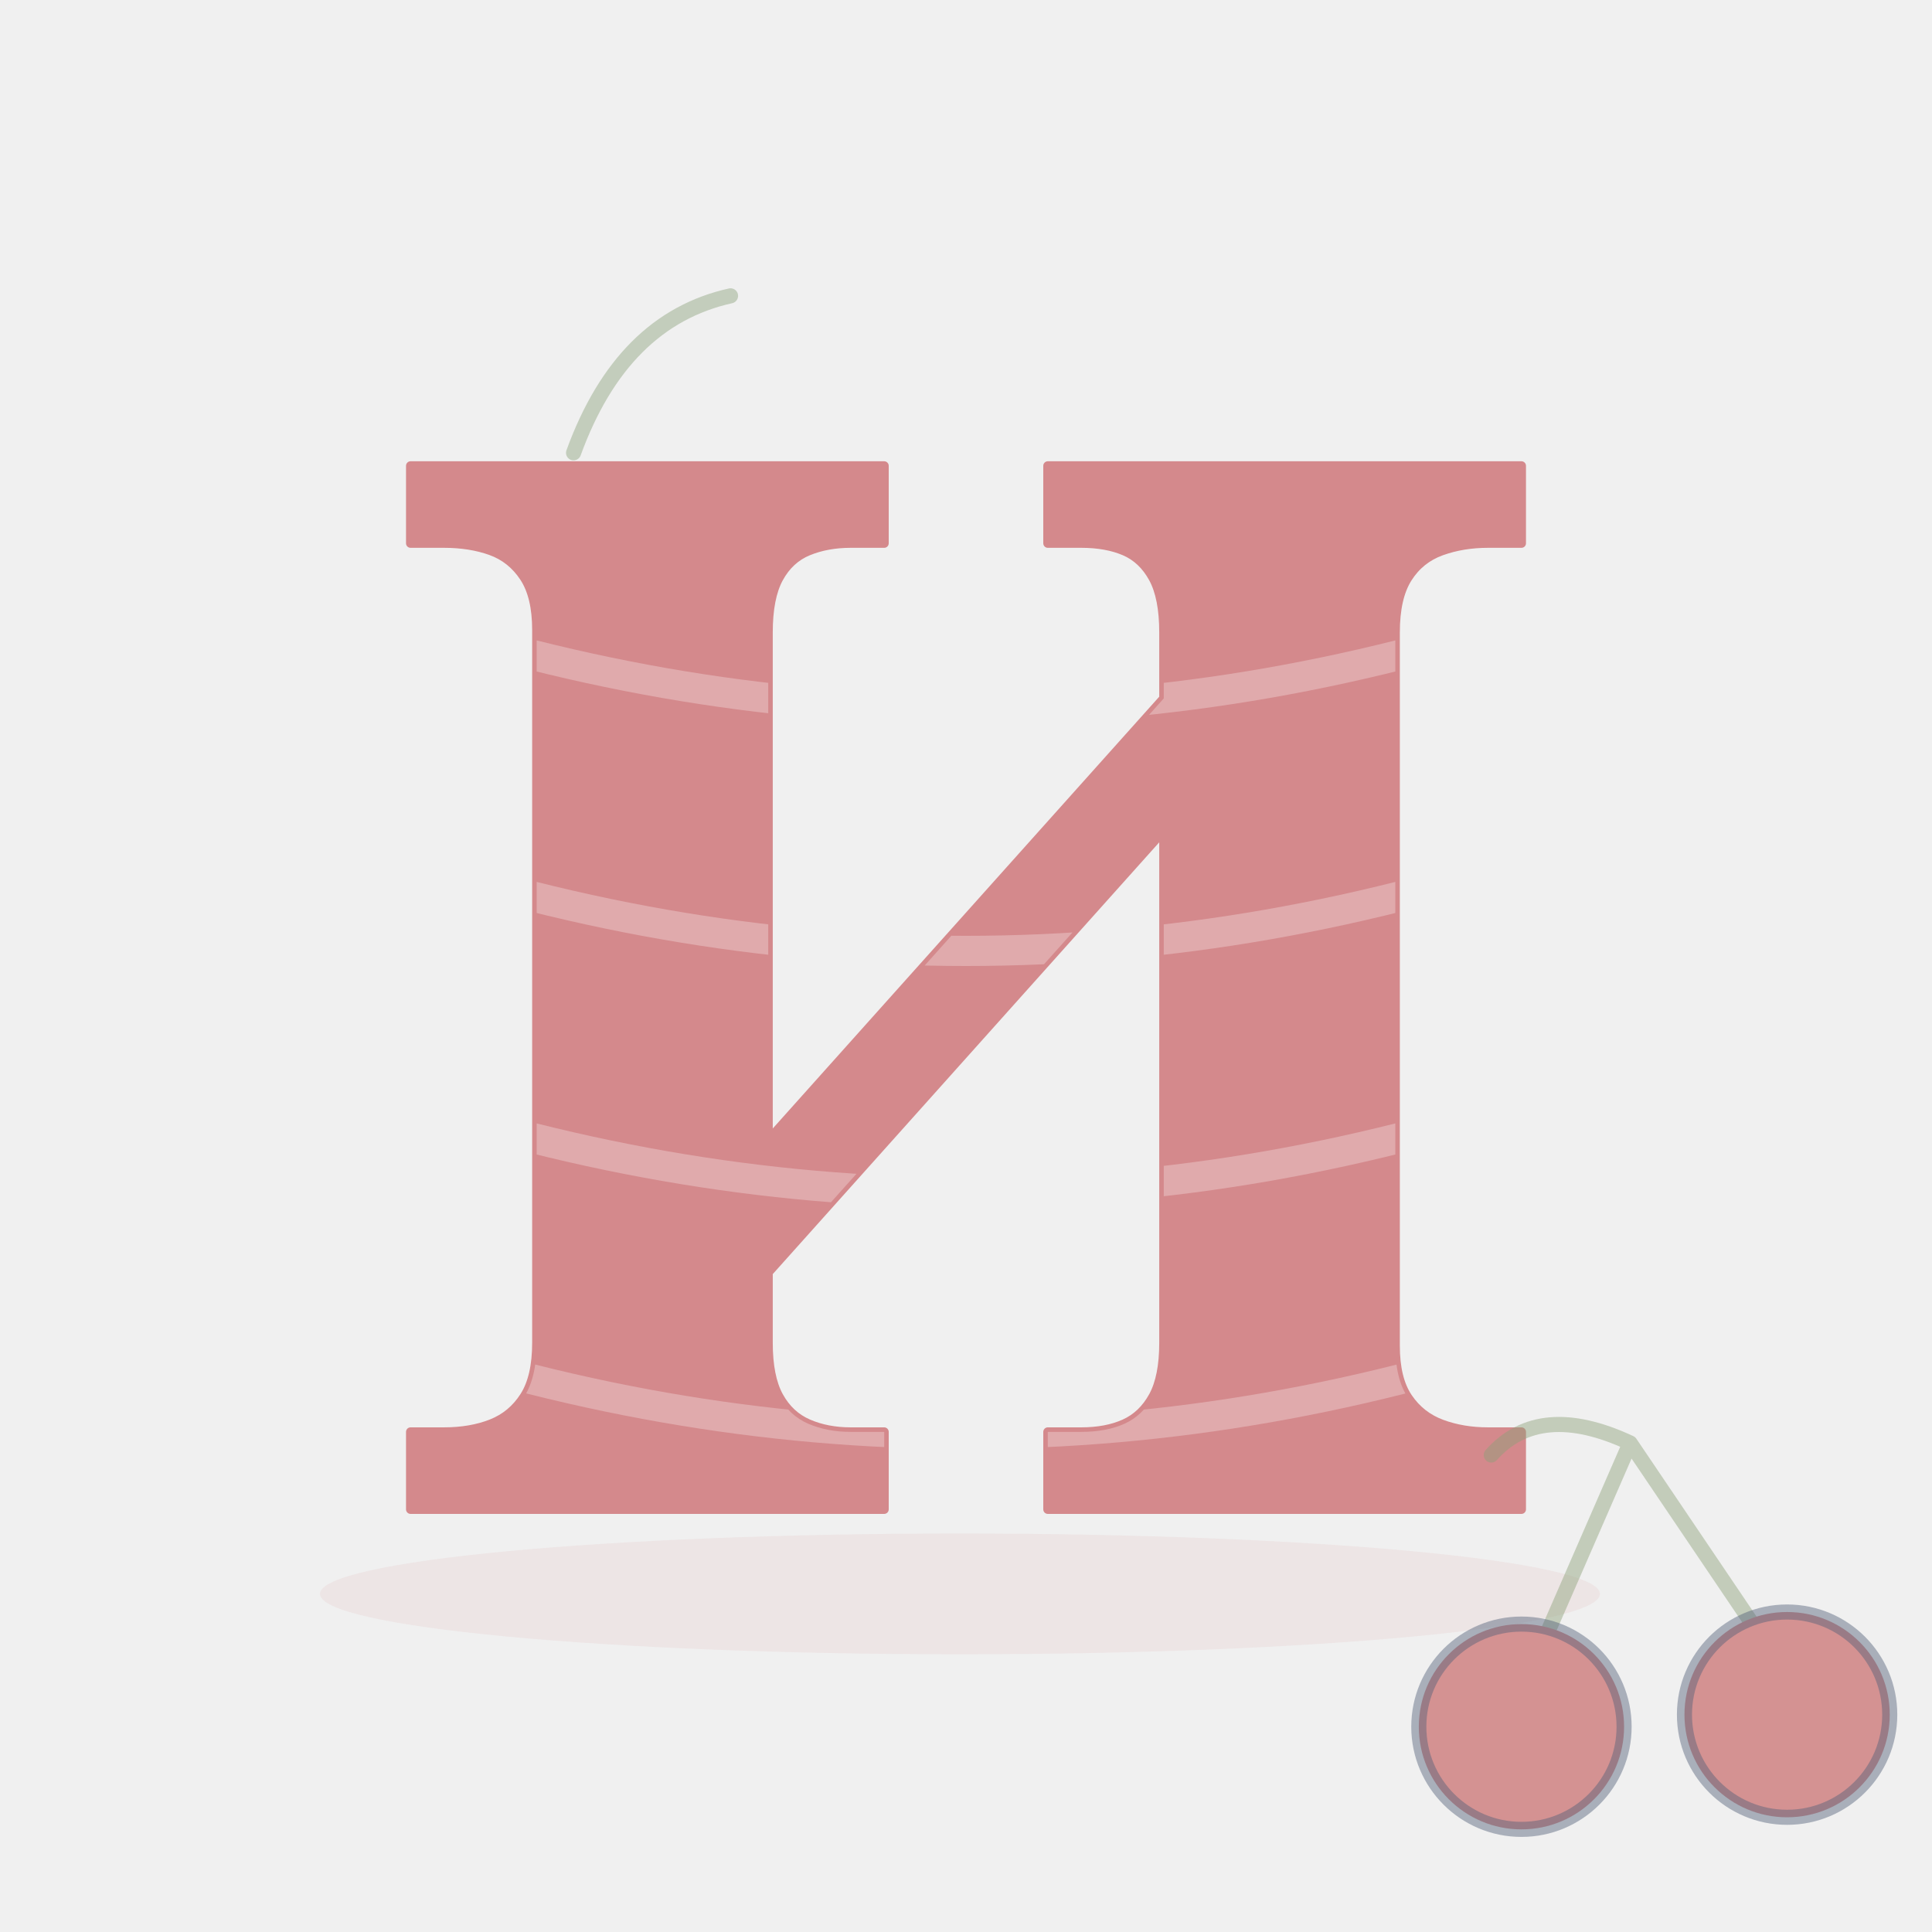
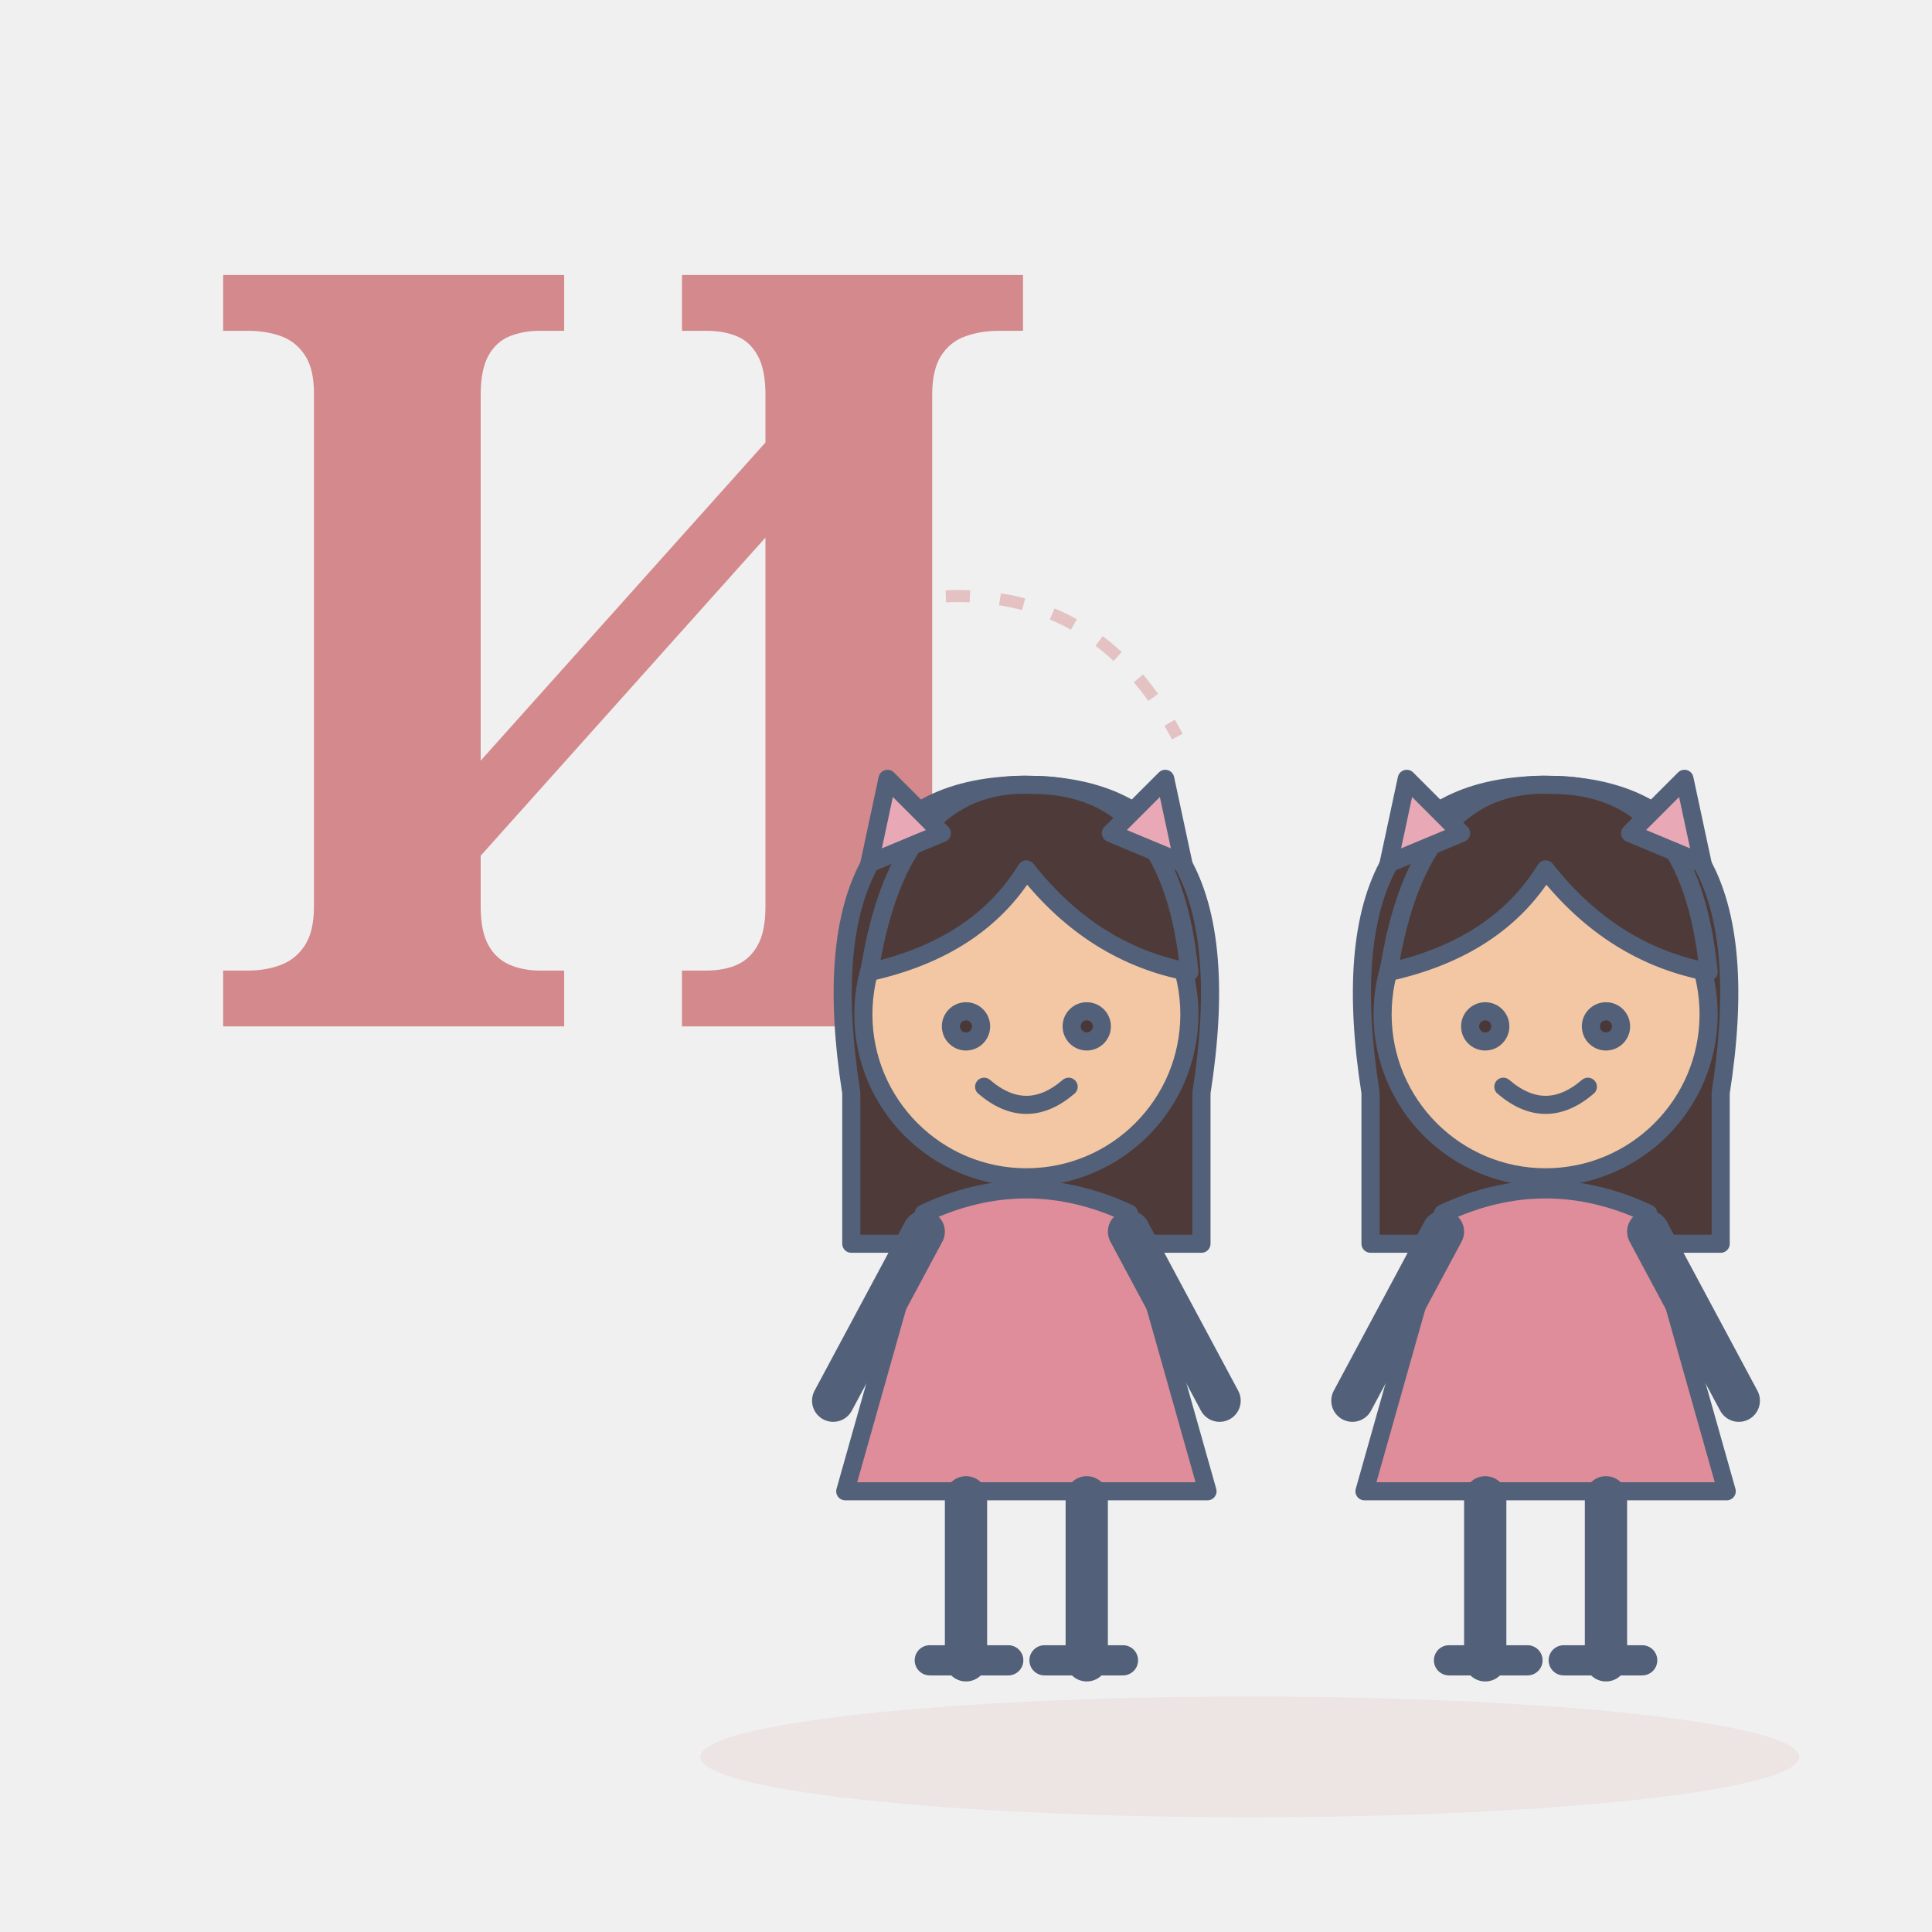
<svg xmlns="http://www.w3.org/2000/svg" viewBox="0 0 320 320">
-   <defs>
-     <clipPath id="letter">
-       <path d="M68.0 250.0V237.165H73.534Q77.979 237.165 81.404 235.814Q84.83 234.463 86.861 231.272Q88.892 228.081 88.892 222.402V104.342Q88.892 98.764 86.81 95.605Q84.728 92.446 81.303 91.216Q77.877 89.986 73.534 89.986H68.0V77.151H146.451V89.986H140.916Q136.995 89.986 133.869 91.267Q130.744 92.547 128.994 95.757Q127.244 98.968 127.244 104.748V188.873L192.756 115.681V104.748Q192.756 98.968 191.006 95.757Q189.256 92.547 186.252 91.267Q183.247 89.986 179.084 89.986H173.549V77.151H252.0V89.986H246.466Q242.263 89.986 238.717 91.267Q235.17 92.547 233.139 95.757Q231.108 98.968 231.108 104.748V222.911Q231.108 228.387 233.19 231.476Q235.272 234.565 238.768 235.865Q242.263 237.165 246.466 237.165H252.0V250.0H173.549V237.165H179.084Q183.247 237.165 186.252 235.814Q189.256 234.463 191.006 231.272Q192.756 228.081 192.756 222.402V137.551L127.244 210.743V222.402Q127.244 228.081 128.994 231.272Q130.744 234.463 133.869 235.814Q136.995 237.165 140.916 237.165H146.451V250.0Z" />
-     </clipPath>
-   </defs>
-   <ellipse cx="159" cy="264" rx="106" ry="10" fill="#d4898c" opacity=".11" />
-   <path d="M68.0 250.0V237.165H73.534Q77.979 237.165 81.404 235.814Q84.83 234.463 86.861 231.272Q88.892 228.081 88.892 222.402V104.342Q88.892 98.764 86.81 95.605Q84.728 92.446 81.303 91.216Q77.877 89.986 73.534 89.986H68.0V77.151H146.451V89.986H140.916Q136.995 89.986 133.869 91.267Q130.744 92.547 128.994 95.757Q127.244 98.968 127.244 104.748V188.873L192.756 115.681V104.748Q192.756 98.968 191.006 95.757Q189.256 92.547 186.252 91.267Q183.247 89.986 179.084 89.986H173.549V77.151H252.0V89.986H246.466Q242.263 89.986 238.717 91.267Q235.17 92.547 233.139 95.757Q231.108 98.968 231.108 104.748V222.911Q231.108 228.387 233.19 231.476Q235.272 234.565 238.768 235.865Q242.263 237.165 246.466 237.165H252.0V250.0H173.549V237.165H179.084Q183.247 237.165 186.252 235.814Q189.256 234.463 191.006 231.272Q192.756 228.081 192.756 222.402V137.551L127.244 210.743V222.402Q127.244 228.081 128.994 231.272Q130.744 234.463 133.869 235.814Q136.995 237.165 140.916 237.165H146.451V250.0Z" fill="#d4898c" stroke="#d4898c" stroke-width="1.5" stroke-linejoin="round" />
-   <g clip-path="url(#letter)">
-     <path d="M60 100q100 35 200 0m-200 40q100 35 200 0m-200 40q100 35 200 0m-200 40q100 35 200 0" fill="none" stroke="#fff" stroke-opacity=".28" stroke-width="5" />
+   <ellipse cx="207" cy="291" rx="91" ry="10" fill="#d4898c" opacity=".12" />
+   <g transform="translate(-12 -10) scale(.72)">
+     <path d="M68.0 250.0V237.165H73.534Q77.979 237.165 81.404 235.814Q84.83 234.463 86.861 231.272Q88.892 228.081 88.892 222.402V104.342Q88.892 98.764 86.81 95.605Q84.728 92.446 81.303 91.216Q77.877 89.986 73.534 89.986H68.0V77.151H146.451V89.986H140.916Q136.995 89.986 133.869 91.267Q130.744 92.547 128.994 95.757Q127.244 98.968 127.244 104.748V188.873L192.756 115.681V104.748Q192.756 98.968 191.006 95.757Q189.256 92.547 186.252 91.267Q183.247 89.986 179.084 89.986H173.549V77.151H252.0V89.986H246.466Q242.263 89.986 238.717 91.267Q235.17 92.547 233.139 95.757Q231.108 98.968 231.108 104.748V222.911Q231.108 228.387 233.19 231.476Q235.272 234.565 238.768 235.865Q242.263 237.165 246.466 237.165H252.0V250.0H173.549V237.165H179.084Q183.247 237.165 186.252 235.814Q189.256 234.463 191.006 231.272Q192.756 228.081 192.756 222.402V137.551L127.244 210.743V222.402Q127.244 228.081 128.994 231.272Q130.744 234.463 133.869 235.814Q136.995 237.165 140.916 237.165H146.451V250.0Z" fill="#d4898c" />
  </g>
-   <g stroke="#526179" stroke-opacity=".45" stroke-width="2.5" stroke-linecap="round" stroke-linejoin="round">
-     <path d="M95 75q8-22 26-26" fill="none" stroke="#8da27c" />
-     <path d="m253 278 17-39 25 37m-25-37q-15-7-23 2" stroke="#8ca178" fill="none" />
-     <circle cx="252" cy="286" r="17" fill="#d49292" />
-     <circle cx="296" cy="284" r="17" fill="#d49292" />
+   <path d="M139 102q39-12 56 20" fill="none" stroke="#d4898c" stroke-width="2" stroke-dasharray="4 5" opacity=".45" />
+   <g transform="translate(112 104)" stroke="#526179" stroke-width="3" stroke-linecap="round" stroke-linejoin="round">
+     <g>
+       <path d="M29 77Q21 26 58 26t29 51v25H29z" fill="#4e3b39" />
+       <circle cx="58" cy="64" r="27" fill="#f3c7a3" />
+       <path d="M32 57q5-32 27-31 23 0 26 31-16-3-27-17-8 13-26 17" fill="#4e3b39" />
+       <circle cx="48" cy="66" r="2.5" fill="#493837" />
+       <circle cx="68" cy="66" r="2.5" fill="#493837" />
+       <path d="M51 76q7 6 14 0" fill="none" />
+       <path d="M41 97q17-8 34 0l13 46H28z" fill="#df8d9a" />
+       <path d="M41 100 26 128m49-28 15 28M48 144v27m20-27v27" fill="none" stroke-width="7" />
+       <path d="M42 171h13m6 0h13" fill="none" stroke-width="5" />
+       <path d="M44 34 35 25l-3 14zm28 0 9-9 3 14z" fill="#e9a8b5" />
+     </g>
+     <g transform="translate(86 0)">
+       <path d="M29 77Q21 26 58 26t29 51v25H29z" fill="#4e3b39" />
+       <circle cx="58" cy="64" r="27" fill="#f3c7a3" />
+       <path d="M32 57q5-32 27-31 23 0 26 31-16-3-27-17-8 13-26 17" fill="#4e3b39" />
+       <circle cx="48" cy="66" r="2.5" fill="#493837" />
+       <circle cx="68" cy="66" r="2.5" fill="#493837" />
+       <path d="M51 76q7 6 14 0" fill="none" />
+       <path d="M41 97q17-8 34 0l13 46H28z" fill="#df8d9a" />
+       <path d="M41 100 26 128m49-28 15 28M48 144v27m20-27v27" fill="none" stroke-width="7" />
+       <path d="M42 171h13m6 0h13" fill="none" stroke-width="5" />
+       <path d="M44 34 35 25l-3 14zm28 0 9-9 3 14z" fill="#e9a8b5" />
+     </g>
  </g>
</svg>
